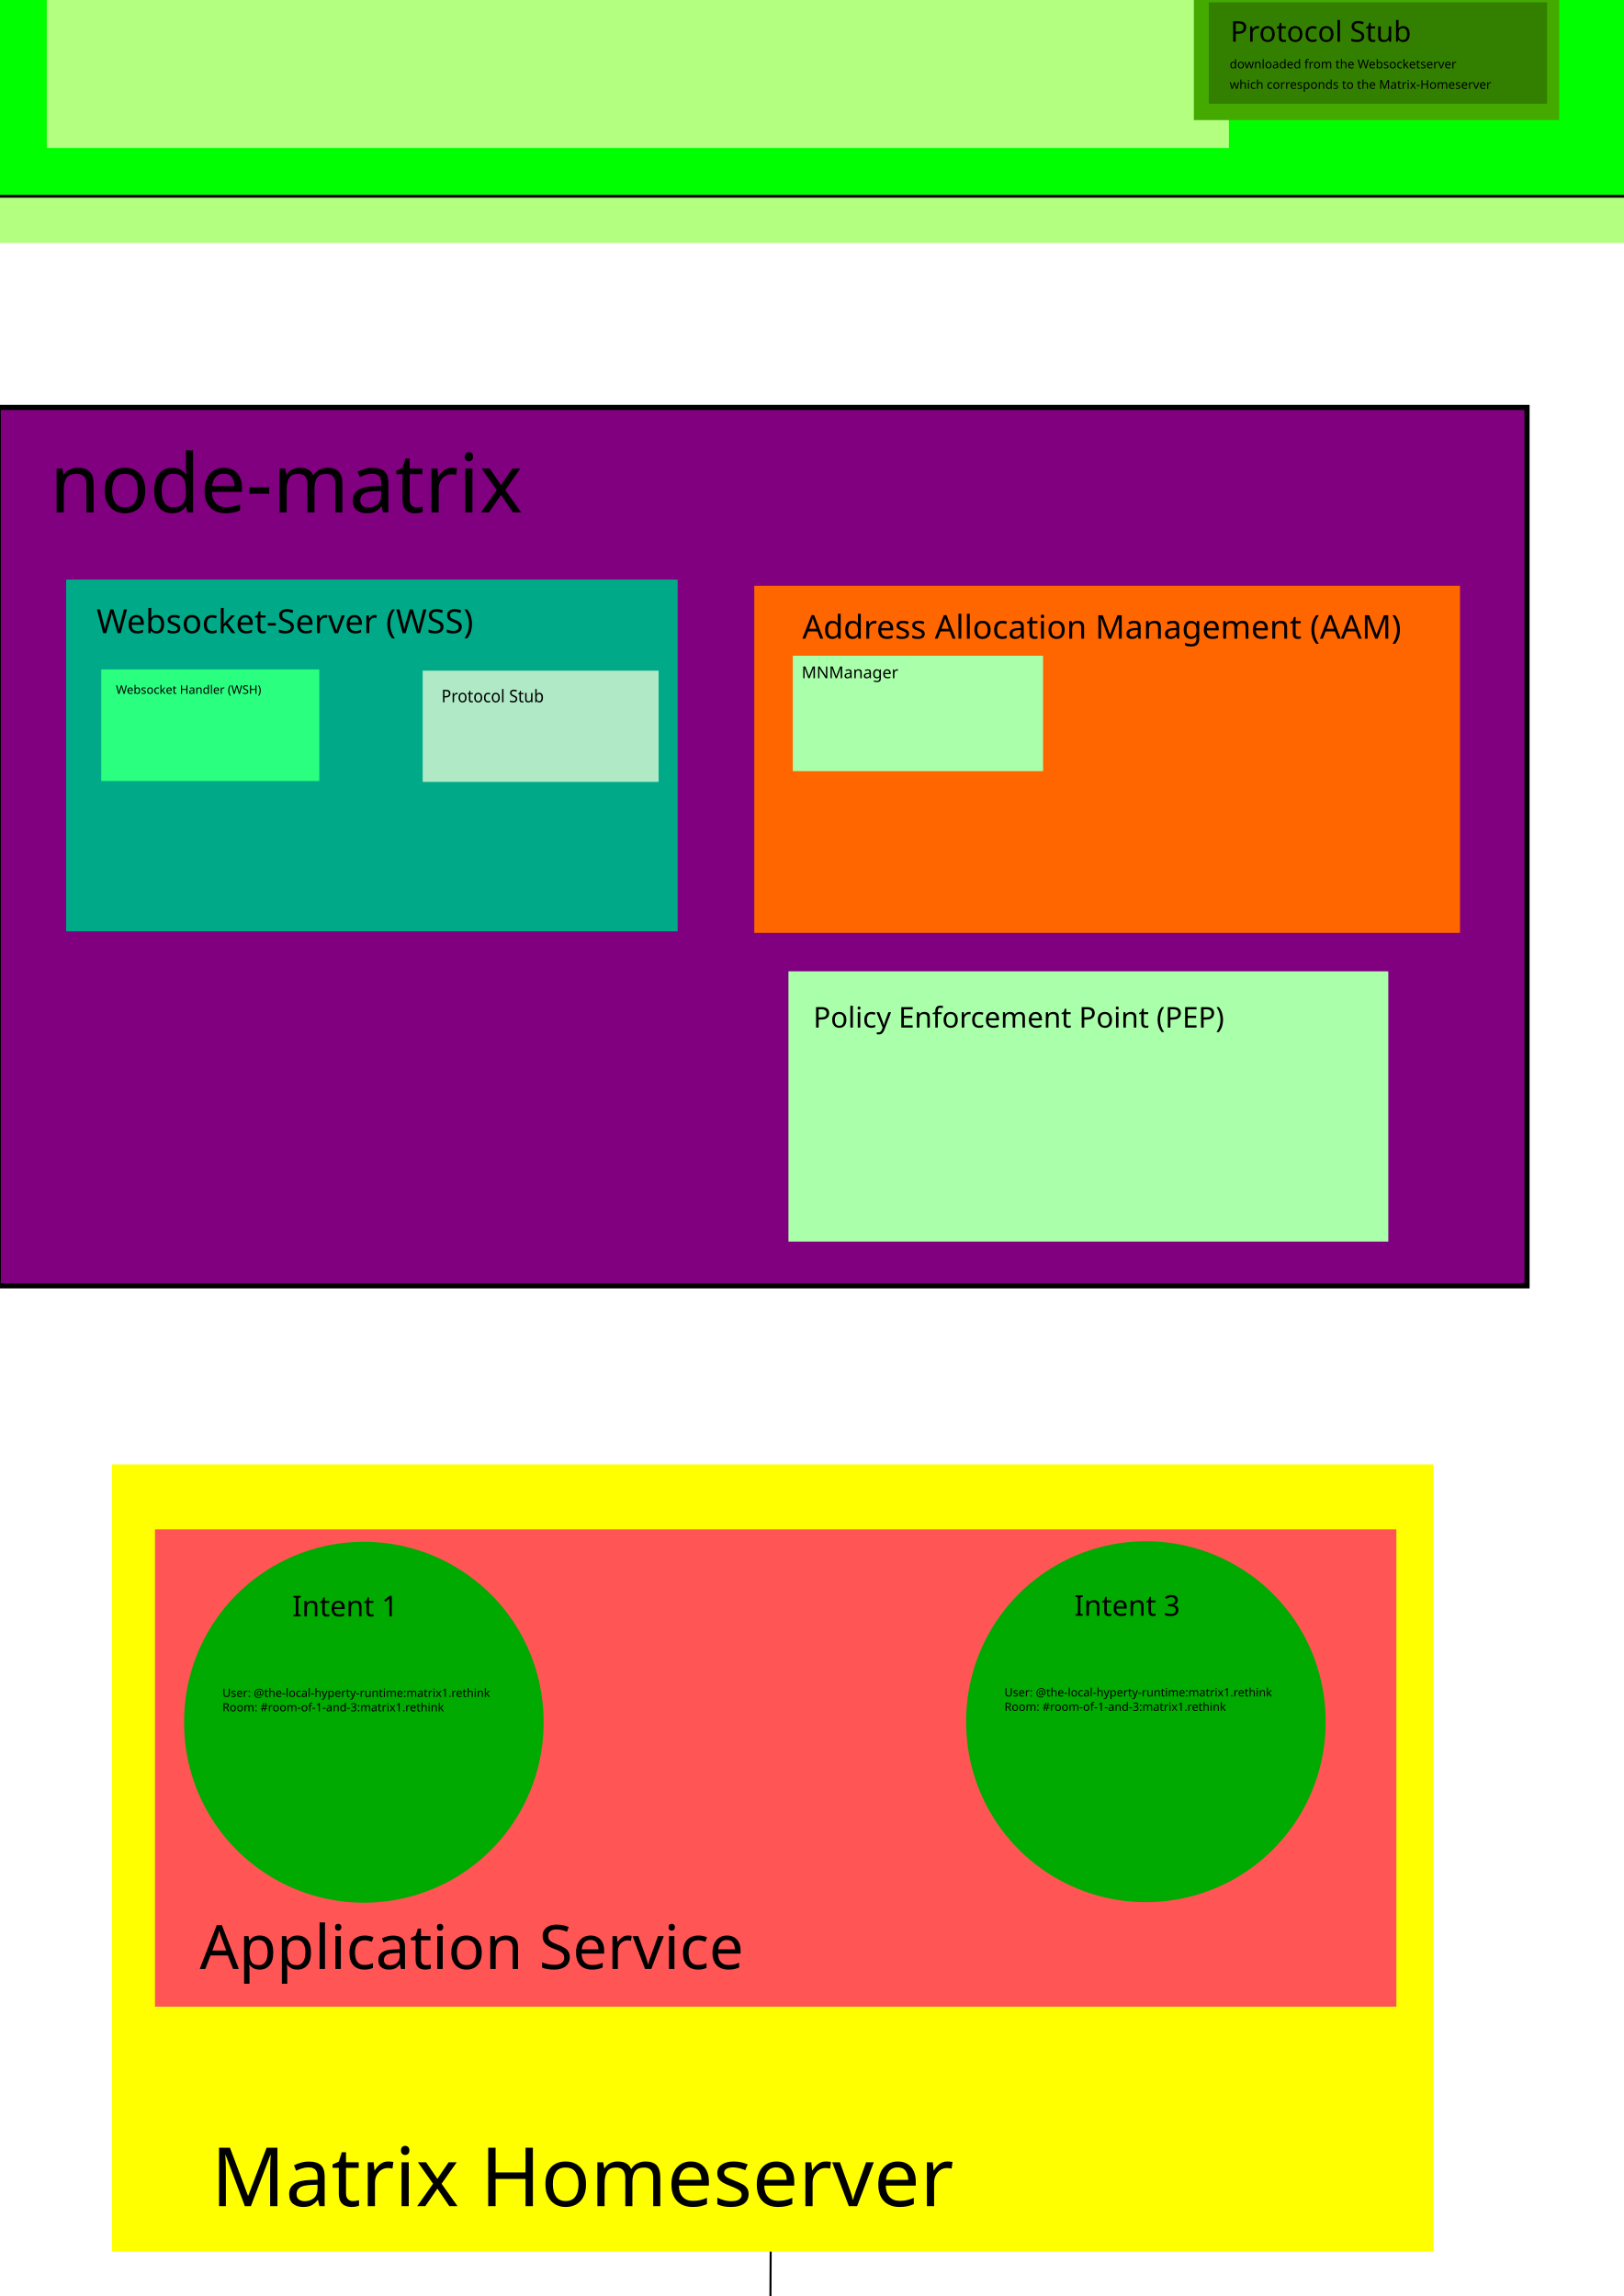
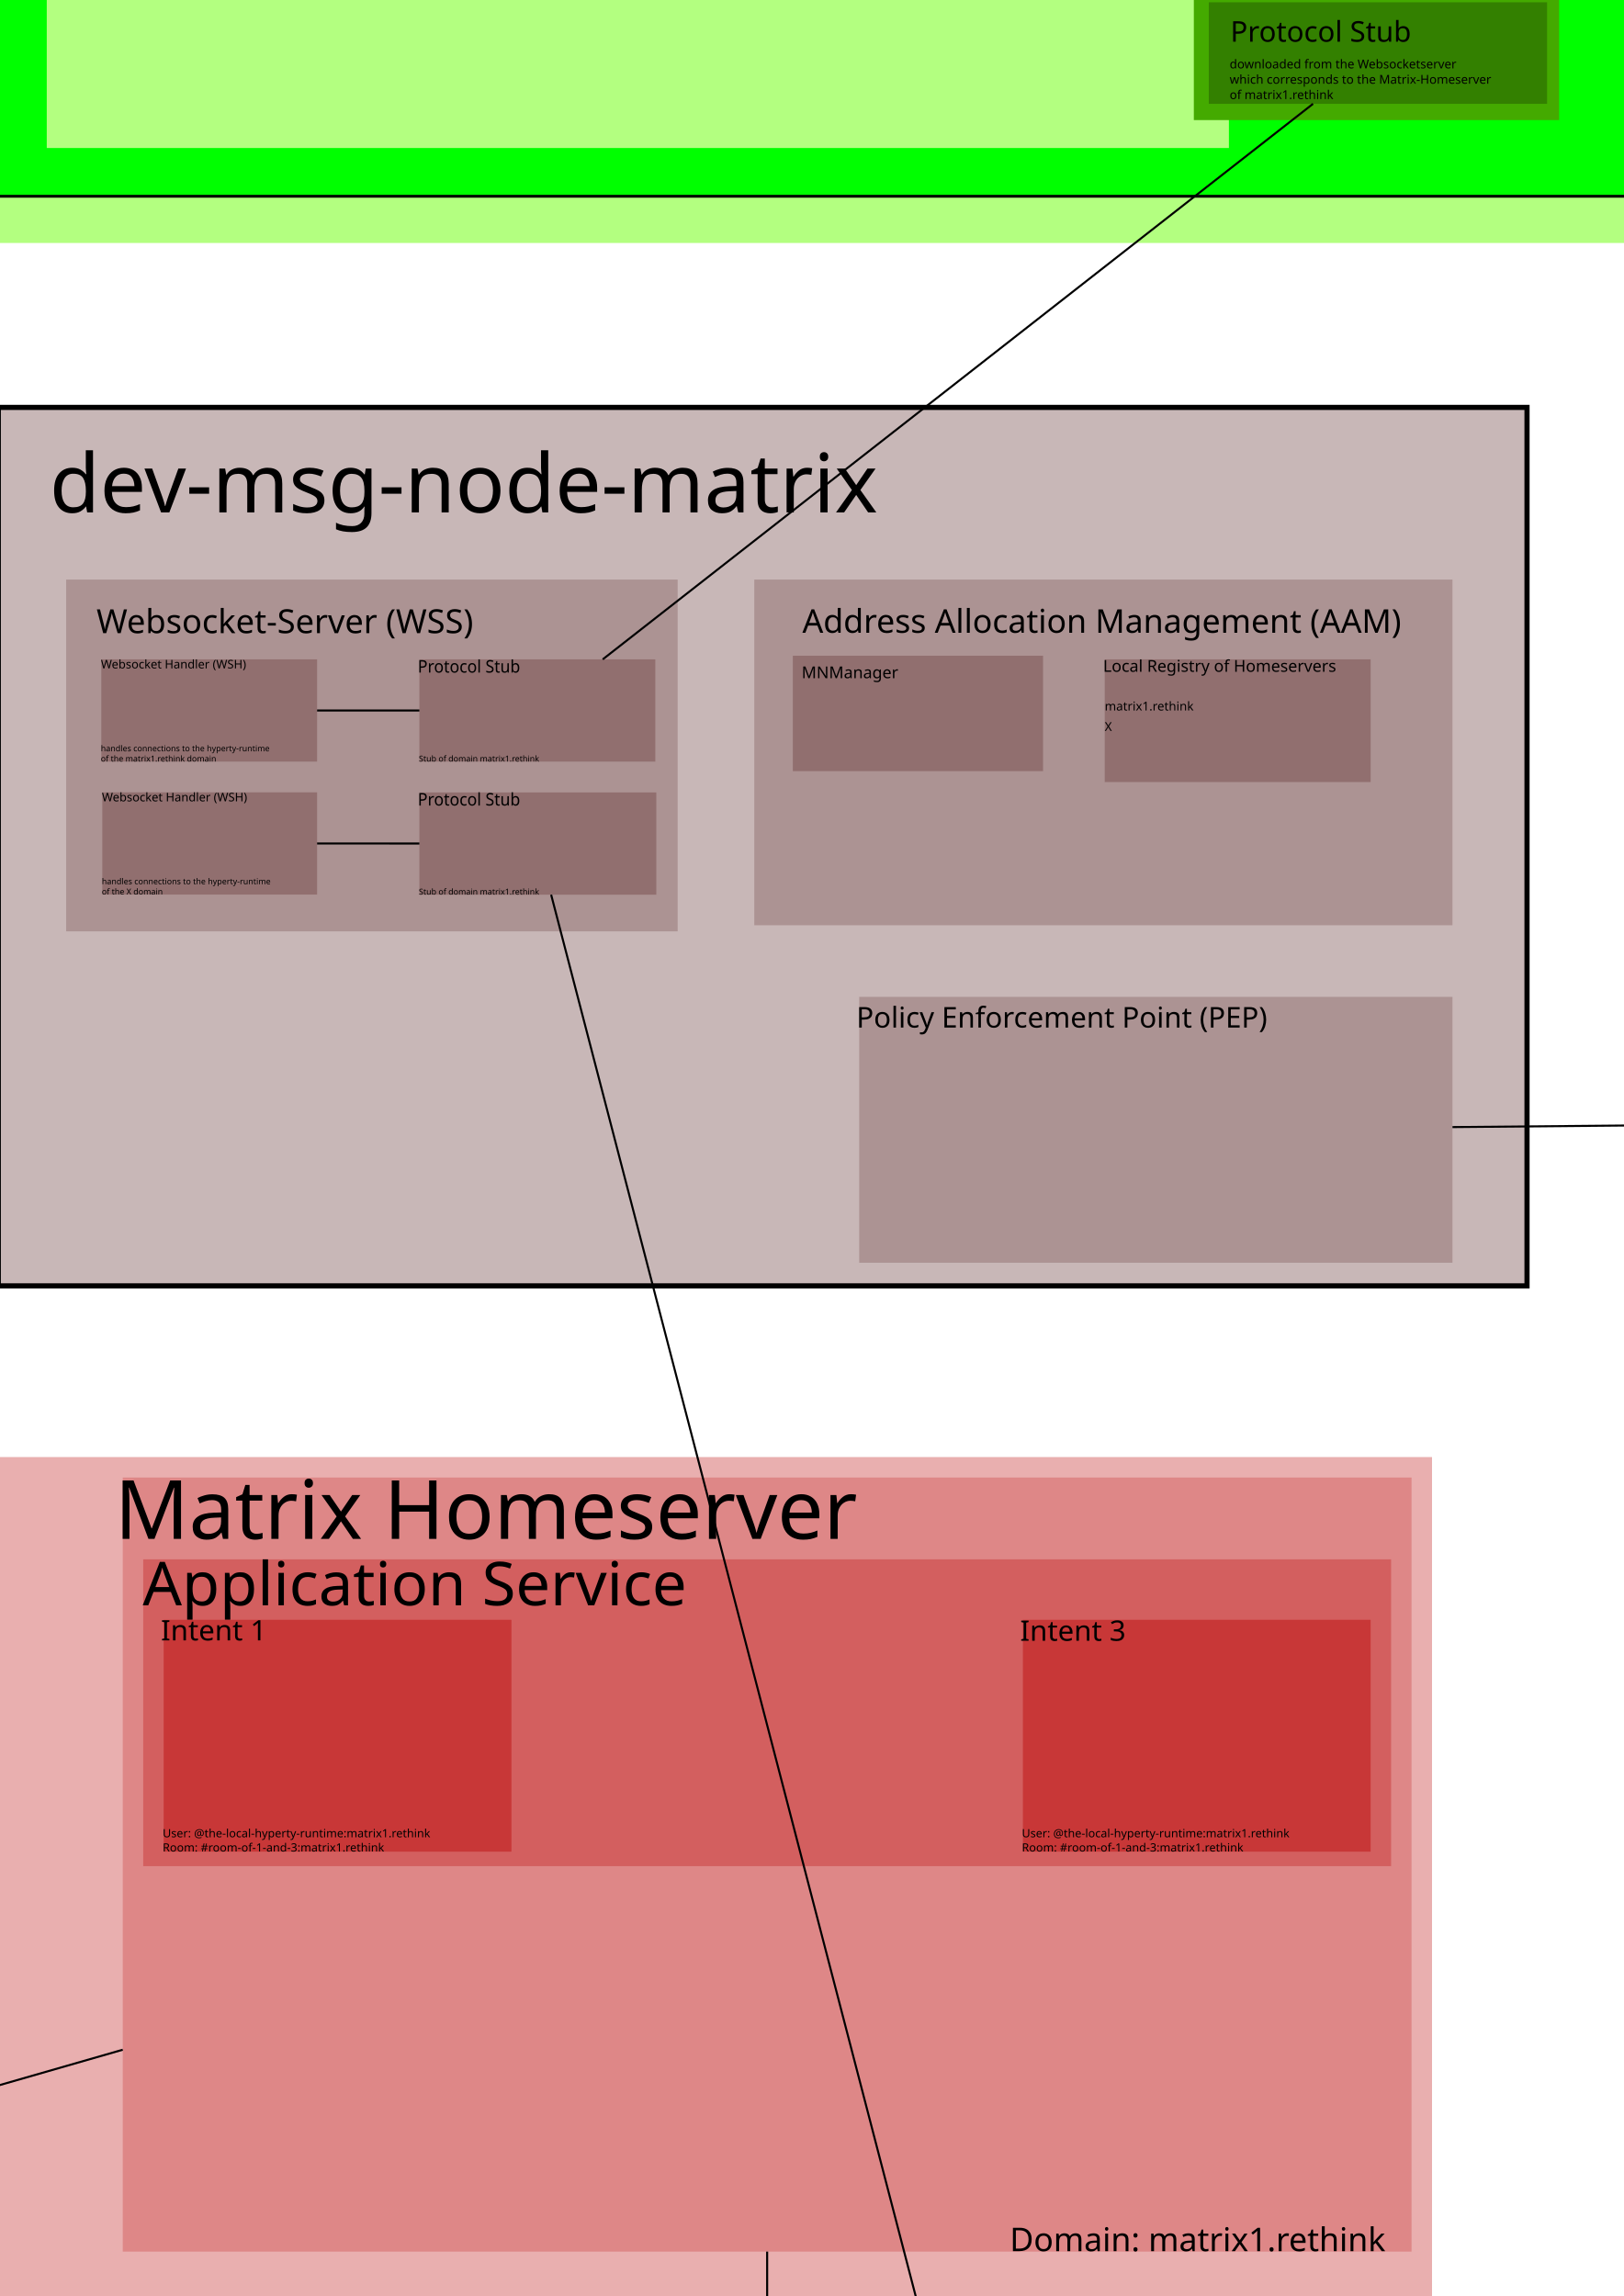
<svg xmlns="http://www.w3.org/2000/svg" width="210mm" height="297mm" id="svg2" version="1.1">
  <defs id="defs4" />
  <g id="layer1">
-     <rect style="fill:#800080;fill-rule:evenodd;stroke:#000000;stroke-width:2.512px;stroke-linecap:butt;stroke-linejoin:miter;stroke-opacity:1" id="rect2985" width="747.265" height="429.483" x="-0.829" y="199.179" />
-     <rect style="fill:#00aa88" id="rect3009" width="298.913" height="171.984" x="32.337" y="283.359" />
+     <rect style="fill:#e9afaf" id="rect3326" width="1370" height="820" x="-670" y="712.362" />
+     <rect style="fill:#c8b7b7;fill-rule:evenodd;stroke:#000000;stroke-width:2.512px;stroke-linecap:butt;stroke-linejoin:miter;stroke-opacity:1" id="rect2985" width="747.265" height="429.483" x="-0.829" y="199.179" />
+     <rect style="fill:#ac9393" id="rect3009" width="298.913" height="171.984" x="32.337" y="283.359" />
    <text xml:space="preserve" style="font-size:40px;font-style:normal;font-weight:normal;line-height:125%;letter-spacing:0px;word-spacing:0px;fill:#000000;fill-opacity:1;stroke:none;font-family:Sans" x="24.256" y="250.529" id="text2987">
-       <tspan id="tspan2989" x="24.256" y="250.529">node-matrix</tspan>
+       <tspan id="tspan2989" x="24.256" y="250.529">dev-msg-node-matrix</tspan>
    </text>
    <rect style="fill:#b3ff80" id="rect3057" width="882.143" height="482.857" x="-47.857" y="-364.066" />
    <rect style="fill:#00ff00;fill-rule:evenodd;stroke:#000000;stroke-width:1.38px;stroke-linecap:butt;stroke-linejoin:miter;stroke-opacity:1" id="rect2991" width="829.63" height="390.015" x="-20.764" y="-294.057" />
    <text xml:space="preserve" style="font-size:40px;font-style:normal;font-weight:normal;line-height:125%;letter-spacing:0px;word-spacing:0px;fill:#000000;fill-opacity:1;stroke:none;font-family:Sans" x="4.06" y="-239.63" id="text2993">
      <tspan id="tspan2995" x="4.06" y="-239.63">core-framework</tspan>
    </text>
-     <rect style="fill:#ffff00" id="rect2997" width="645.993" height="384.868" x="54.721" y="715.949" />
-     <text xml:space="preserve" style="font-size:40px;font-style:normal;font-weight:normal;line-height:125%;letter-spacing:0px;word-spacing:0px;fill:#000000;fill-opacity:1;stroke:none;font-family:Sans" x="103.208" y="1078.594" id="text2999">
-       <tspan x="103.208" y="1078.594" id="tspan3156">Matrix Homeserver</tspan>
-     </text>
-     <rect style="fill:#ff5555" id="rect3003" width="606.812" height="233.345" x="75.761" y="747.718" />
-     <text xml:space="preserve" style="font-size:40px;font-style:normal;font-weight:normal;line-height:125%;letter-spacing:0px;word-spacing:0px;fill:#000000;fill-opacity:1;stroke:none;font-family:Sans" x="97.612" y="962.655" id="text3005">
-       <tspan id="tspan3007" x="97.612" y="962.655" style="font-size:30px">Application Service</tspan>
+     <rect style="fill:#de8787" id="rect2997" width="630" height="378.455" x="60" y="722.362" />
+     <text xml:space="preserve" style="font-size:40px;font-style:normal;font-weight:normal;line-height:125%;letter-spacing:0px;word-spacing:0px;fill:#000000;fill-opacity:1;stroke:none;font-family:Sans" x="56.074" y="752.362" id="text2999">
+       <tspan x="56.074" y="752.362" id="tspan3156">Matrix Homeserver</tspan>
+     </text>
+     <rect style="fill:#d35f5f" id="rect3003" width="610" height="150" x="70" y="762.362" />
+     <text xml:space="preserve" style="font-size:39.712px;font-style:normal;font-weight:normal;line-height:125%;letter-spacing:0px;word-spacing:0px;fill:#000000;fill-opacity:1;stroke:none;font-family:Sans" x="69.264" y="790.515" id="text3005" transform="scale(1.007246,0.9928062)">
+       <tspan id="tspan3007" x="69.264" y="790.515" style="font-size:29.784px">Application Service</tspan>
    </text>
    <text xml:space="preserve" style="font-size:16.253px;font-style:normal;font-weight:normal;line-height:125%;letter-spacing:0px;word-spacing:0px;fill:#000000;fill-opacity:1;stroke:none;font-family:Sans" x="47.177" y="309.55" id="text3011">
      <tspan id="tspan3013" x="47.177" y="309.55">Websocket-Server (WSS)</tspan>
    </text>
-     <rect style="fill:#2aff80" id="rect3015" width="106.571" height="54.548" x="49.51" y="327.3" />
-     <text xml:space="preserve" style="font-size:5.811px;font-style:normal;font-weight:normal;line-height:125%;letter-spacing:0px;word-spacing:0px;fill:#000000;fill-opacity:1;stroke:none;font-family:Sans" x="56.683" y="339.231" id="text3017">
-       <tspan id="tspan3019" x="56.683" y="339.231">Websocket Handler (WSH)</tspan>
+     <rect style="fill:#916f6f" id="rect3015" width="105.49" height="50" x="49.51" y="322.362" />
+     <text xml:space="preserve" style="font-size:5.811px;font-style:normal;font-weight:normal;line-height:125%;letter-spacing:0px;word-spacing:0px;fill:#000000;fill-opacity:1;stroke:none;font-family:Sans" x="49.317" y="326.777" id="text3017">
+       <tspan id="tspan3019" x="49.317" y="326.777">Websocket Handler (WSH)</tspan>
    </text>
    <text xml:space="preserve" style="font-size:28px;font-style:normal;font-weight:normal;line-height:125%;letter-spacing:0px;word-spacing:0px;fill:#000000;fill-opacity:1;stroke:none;font-family:Sans" x="188.899" y="324.042" id="text3021">
      <tspan id="tspan3023" x="188.899" y="324.042" />
    </text>
-     <rect style="fill:#afe9c6" id="rect3025" width="115.326" height="54.385" x="206.617" y="327.888" />
-     <text xml:space="preserve" style="font-size:8.215px;font-style:normal;font-weight:normal;line-height:125%;letter-spacing:0px;word-spacing:0px;fill:#000000;fill-opacity:1;stroke:none;font-family:Sans" x="223.648" y="331.286" id="text3027" transform="scale(0.9648666,1.036413)">
-       <tspan id="tspan3029" x="223.648" y="331.286">Protocol Stub</tspan>
-     </text>
-     <rect style="fill:#ff6600" id="rect3031" width="344.966" height="169.706" x="368.718" y="286.389" />
-     <text xml:space="preserve" style="font-size:14px;font-style:normal;font-weight:normal;line-height:125%;letter-spacing:0px;word-spacing:0px;fill:#000000;fill-opacity:1;stroke:none;font-family:Sans" x="392.221" y="312.223" id="text3033">
-       <tspan id="tspan3035" x="392.221" y="312.223" style="font-size:16px">Address Allocation Management (AAM)</tspan>
-     </text>
-     <rect style="fill:#aaffaa" id="rect3043" width="122.321" height="56.429" x="387.554" y="320.587" />
+     <rect style="fill:#916f6f" id="rect3025" width="115.326" height="50" x="205" y="322.362" />
+     <text xml:space="preserve" style="font-size:8.215px;font-style:normal;font-weight:normal;line-height:125%;letter-spacing:0px;word-spacing:0px;fill:#000000;fill-opacity:1;stroke:none;font-family:Sans" x="211.658" y="317.278" id="text3027" transform="scale(0.9648666,1.036413)">
+       <tspan id="tspan3029" x="211.658" y="317.278">Protocol Stub</tspan>
+     </text>
+     <rect style="fill:#ac9393" id="rect3031" width="341.282" height="169.003" x="368.718" y="283.359" />
+     <text xml:space="preserve" style="font-size:14px;font-style:normal;font-weight:normal;line-height:125%;letter-spacing:0px;word-spacing:0px;fill:#000000;fill-opacity:1;stroke:none;font-family:Sans" x="392.221" y="309.358" id="text3033">
+       <tspan id="tspan3035" x="392.221" y="309.358" style="font-size:16px">Address Allocation Management (AAM)</tspan>
+     </text>
+     <rect style="fill:#916f6f" id="rect3043" width="122.321" height="56.429" x="387.554" y="320.587" />
    <text xml:space="preserve" style="font-size:10.57px;font-style:normal;font-weight:normal;line-height:125%;letter-spacing:0px;word-spacing:0px;fill:#000000;fill-opacity:1;stroke:none;font-family:Sans" x="391.86" y="331.584" id="text3037">
      <tspan id="tspan3039" x="391.86" y="331.584" style="font-size:8px">MNManager</tspan>
    </text>
-     <rect style="fill:#aaffaa" id="rect3045" width="293.214" height="132.143" x="385.412" y="474.873" />
-     <text xml:space="preserve" style="font-size:14px;font-style:normal;font-weight:normal;line-height:125%;letter-spacing:0px;word-spacing:0px;fill:#000000;fill-opacity:1;stroke:none;font-family:Sans" x="397.554" y="502.373" id="text3047">
-       <tspan id="tspan3049" x="397.554" y="502.373">Policy Enforcement Point (PEP)</tspan>
+     <rect style="fill:#ac9393" id="rect3045" width="290" height="130" x="420" y="487.362" />
+     <text xml:space="preserve" style="font-size:14px;font-style:normal;font-weight:normal;line-height:125%;letter-spacing:0px;word-spacing:0px;fill:#000000;fill-opacity:1;stroke:none;font-family:Sans" x="418.626" y="502.373" id="text3047">
+       <tspan id="tspan3049" x="418.626" y="502.373">Policy Enforcement Point (PEP)</tspan>
    </text>
    <text xml:space="preserve" style="font-size:14px;font-style:normal;font-weight:normal;line-height:125%;letter-spacing:0px;word-spacing:0px;fill:#000000;fill-opacity:1;stroke:none;font-family:Sans" x="-3.963" y="-312.551" id="text3059">
      <tspan id="tspan3061" x="-3.963" y="-312.551" style="font-size:48px">Browser or other JS engine</tspan>
    </text>
    <rect style="fill:#b3ff80" id="rect3063" width="577.857" height="122.143" x="22.857" y="-49.781" />
    <rect style="fill:#44aa00" id="rect3069" width="178.571" height="98.488" x="583.571" y="-39.781" />
    <text xml:space="preserve" style="font-size:14px;font-style:normal;font-weight:normal;line-height:125%;letter-spacing:0px;word-spacing:0px;fill:#000000;fill-opacity:1;stroke:none;font-family:Sans" x="65.714" y="-11.209" id="text3065">
      <tspan id="tspan3067" x="65.714" y="-11.209">Message Bus</tspan>
    </text>
    <text xml:space="preserve" style="font-size:14px;font-style:normal;font-weight:normal;line-height:125%;letter-spacing:0px;word-spacing:0px;fill:#000000;fill-opacity:1;stroke:none;font-family:Sans" x="601.464" y="-12.01" id="text3071">
      <tspan id="tspan3073" x="601.464" y="-12.01">Protocol Stub Socket</tspan>
    </text>
    <rect style="fill:#338000" id="rect3075" width="165.357" height="49.643" x="590.893" y="1.112" />
    <text xml:space="preserve" style="font-size:14px;font-style:normal;font-weight:normal;line-height:125%;letter-spacing:0px;word-spacing:0px;fill:#000000;fill-opacity:1;stroke:none;font-family:Sans" x="601.429" y="20.398" id="text3077">
      <tspan id="tspan3079" x="601.429" y="20.398">Protocol Stub</tspan>
    </text>
    <text xml:space="preserve" style="font-size:14px;font-style:normal;font-weight:normal;line-height:125%;letter-spacing:0px;word-spacing:0px;fill:#000000;fill-opacity:1;stroke:none;font-family:Sans" x="601.071" y="33.434" id="text3081">
      <tspan id="tspan3083" x="601.071" y="33.434" style="font-size:6px">downloaded from the Websocketserver</tspan>
-       <tspan x="601.071" y="43.434" style="font-size:6px" id="tspan3085">which corresponds to the Matrix-Homeserver</tspan>
+       <tspan x="601.071" y="40.934" style="font-size:6px" id="tspan3085">which corresponds to the Matrix-Homeserver</tspan>
+       <tspan x="601.071" y="48.434" style="font-size:6px" id="tspan3437">of matrix1.rethink</tspan>
    </text>
    <rect style="fill:#338000" id="rect3087" width="169.201" height="125.764" x="41.921" y="-205.278" />
    <text xml:space="preserve" style="font-size:14px;font-style:normal;font-weight:normal;line-height:125%;letter-spacing:0px;word-spacing:0px;fill:#000000;fill-opacity:1;stroke:none;font-family:Sans" x="52.023" y="-182.044" id="text3089">
      <tspan id="tspan3091" x="52.023" y="-182.044">Service Provider 1</tspan>
      <tspan x="52.023" y="-164.544" id="tspan3099">Sandbox</tspan>
    </text>
    <rect style="fill:#00aa00" id="rect3093" width="148.998" height="70.206" x="49.497" y="-159.316" />
    <text xml:space="preserve" style="font-size:14px;font-style:normal;font-weight:normal;line-height:125%;letter-spacing:0px;word-spacing:0px;fill:#000000;fill-opacity:1;stroke:none;font-family:Sans" x="58.084" y="-139.618" id="text3095">
      <tspan id="tspan3097" x="58.084" y="-139.618">Hyperty</tspan>
    </text>
    <rect style="fill:#338000" id="rect3087-4" width="169.201" height="125.764" x="228.042" y="-206.54" />
    <text xml:space="preserve" style="font-size:14px;font-style:normal;font-weight:normal;line-height:125%;letter-spacing:0px;word-spacing:0px;fill:#000000;fill-opacity:1;stroke:none;font-family:Sans" x="238.143" y="-183.307" id="text3089-4">
      <tspan id="tspan3091-7" x="238.143" y="-183.307">Service Provider 2</tspan>
      <tspan x="238.143" y="-165.807" id="tspan3099-4">Sandbox</tspan>
    </text>
    <rect style="fill:#00aa00" id="rect3093-3" width="148.998" height="70.206" x="235.618" y="-160.578" />
    <text xml:space="preserve" style="font-size:14px;font-style:normal;font-weight:normal;line-height:125%;letter-spacing:0px;word-spacing:0px;fill:#000000;fill-opacity:1;stroke:none;font-family:Sans" x="244.204" y="-140.881" id="text3095-7">
      <tspan id="tspan3097-9" x="244.204" y="-140.881">Hyperty</tspan>
    </text>
    <rect style="fill:#338000" id="rect3087-1" width="169.201" height="125.764" x="415.93" y="-206.035" />
    <text xml:space="preserve" style="font-size:14px;font-style:normal;font-weight:normal;line-height:125%;letter-spacing:0px;word-spacing:0px;fill:#000000;fill-opacity:1;stroke:none;font-family:Sans" x="426.032" y="-182.802" id="text3089-5">
      <tspan id="tspan3091-8" x="426.032" y="-182.802">Service Provider n</tspan>
      <tspan x="426.032" y="-165.302" id="tspan3099-6">Sandbox</tspan>
    </text>
    <rect style="fill:#00aa00" id="rect3093-1" width="148.998" height="70.206" x="423.506" y="-160.073" />
    <text xml:space="preserve" style="font-size:14px;font-style:normal;font-weight:normal;line-height:125%;letter-spacing:0px;word-spacing:0px;fill:#000000;fill-opacity:1;stroke:none;font-family:Sans" x="432.093" y="-140.375" id="text3095-5">
      <tspan id="tspan3097-5" x="432.093" y="-140.375">Hyperty</tspan>
    </text>
-     <path style="fill:#00aa00" id="path3162-9" d="m -156.429,740.219 a 59.286,59.286 0 1 1 -118.571,0 59.286,59.286 0 1 1 118.571,0 z" transform="matrix(1.481928,0,0,1.481928,497.5301,-254.9464)" />
-     <text xml:space="preserve" style="font-size:14px;font-style:normal;font-weight:normal;line-height:125%;letter-spacing:0px;word-spacing:0px;fill:#000000;fill-opacity:1;stroke:none;font-family:Sans" x="142.857" y="790.219" id="text3164-9">
-       <tspan x="142.857" y="790.219" id="tspan3192">Intent 1</tspan>
-     </text>
-     <text xml:space="preserve" style="font-size:5.65px;font-style:normal;font-weight:normal;line-height:125%;letter-spacing:0px;word-spacing:0px;fill:#000000;fill-opacity:1;stroke:none;font-family:Sans" x="108.702" y="829.647" id="text3196">
-       <tspan id="tspan3198" x="108.702" y="829.647">User: @the-local-hyperty-runtime:matrix1.rethink</tspan>
-       <tspan x="108.702" y="836.709" id="tspan3221">Room: #room-of-1-and-3:matrix1.rethink</tspan>
-     </text>
-     <path style="fill:#00aa00" id="path3162-9-9" d="m -156.429,740.219 a 59.286,59.286 0 1 1 -118.571,0 59.286,59.286 0 1 1 118.571,0 z" transform="matrix(1.481928,0,0,1.481928,879.8026,-255.2061)" />
-     <text xml:space="preserve" style="font-size:14px;font-style:normal;font-weight:normal;line-height:125%;letter-spacing:0px;word-spacing:0px;fill:#000000;fill-opacity:1;stroke:none;font-family:Sans" x="525.13" y="789.96" id="text3164-9-0">
-       <tspan x="525.13" y="789.96" id="tspan3192-8">Intent 3</tspan>
-     </text>
-     <text xml:space="preserve" style="font-size:5.65px;font-style:normal;font-weight:normal;line-height:125%;letter-spacing:0px;word-spacing:0px;fill:#000000;fill-opacity:1;stroke:none;font-family:Sans" x="490.975" y="829.387" id="text3196-4">
-       <tspan id="tspan3198-1" x="490.975" y="829.387">User: @the-local-hyperty-runtime:matrix1.rethink</tspan>
-       <tspan x="490.975" y="836.449" id="tspan3221-8">Room: #room-of-1-and-3:matrix1.rethink</tspan>
-     </text>
-     <rect style="fill:#ffff00" id="rect2997-5" width="688.419" height="384.868" x="31.352" y="1133.629" />
-     <text xml:space="preserve" style="font-size:40px;font-style:normal;font-weight:normal;line-height:125%;letter-spacing:0px;word-spacing:0px;fill:#000000;fill-opacity:1;stroke:none;font-family:Sans" x="53.777" y="1339.05" id="text2999-9">
-       <tspan x="53.777" y="1339.05" id="tspan3156-1">Matrix Homeserver of Domain X</tspan>
+     <rect style="fill:#c83737" id="rect3190" width="170" height="113.351" x="80" y="791.932" />
+     <text xml:space="preserve" style="font-size:13.899px;font-style:normal;font-weight:normal;line-height:125%;letter-spacing:0px;word-spacing:0px;fill:#000000;fill-opacity:1;stroke:none;font-family:Sans" x="78.06" y="807.803" id="text3164-9" transform="scale(1.007246,0.9928062)">
+       <tspan x="78.06" y="807.803" id="tspan3192">Intent 1</tspan>
+     </text>
+     <text xml:space="preserve" style="font-size:5.609px;font-style:normal;font-weight:normal;line-height:125%;letter-spacing:0px;word-spacing:0px;fill:#000000;fill-opacity:1;stroke:none;font-family:Sans" x="78.937" y="904.752" id="text3196" transform="scale(1.007246,0.9928062)">
+       <tspan id="tspan3198" x="78.937" y="904.752">User: @the-local-hyperty-runtime:matrix1.rethink</tspan>
+       <tspan x="78.937" y="911.764" id="tspan3221">Room: #room-of-1-and-3:matrix1.rethink</tspan>
+     </text>
+     <rect style="fill:#c83737" id="rect3190-6" width="170" height="113.351" x="500" y="791.932" />
+     <text xml:space="preserve" style="font-size:13.899px;font-style:normal;font-weight:normal;line-height:125%;letter-spacing:0px;word-spacing:0px;fill:#000000;fill-opacity:1;stroke:none;font-family:Sans" x="495.039" y="807.986" id="text3164-9-0" transform="scale(1.007246,0.9928062)">
+       <tspan x="495.039" y="807.986" id="tspan3192-8">Intent 3</tspan>
+     </text>
+     <text xml:space="preserve" style="font-size:5.609px;font-style:normal;font-weight:normal;line-height:125%;letter-spacing:0px;word-spacing:0px;fill:#000000;fill-opacity:1;stroke:none;font-family:Sans" x="495.916" y="904.752" id="text3196-4" transform="scale(1.007246,0.9928062)">
+       <tspan id="tspan3198-1" x="495.916" y="904.752">User: @the-local-hyperty-runtime:matrix1.rethink</tspan>
+       <tspan x="495.916" y="911.764" id="tspan3221-8">Room: #room-of-1-and-3:matrix1.rethink</tspan>
+     </text>
+     <rect style="fill:#de8787" id="rect2997-5" width="630" height="390" x="60" y="1132.362" />
+     <text xml:space="preserve" style="font-size:40px;font-style:normal;font-weight:normal;line-height:125%;letter-spacing:0px;word-spacing:0px;fill:#000000;fill-opacity:1;stroke:none;font-family:Sans" x="56.074" y="1162.753" id="text2999-9">
+       <tspan x="56.074" y="1162.753" id="tspan3156-1">Matrix Homeserver</tspan>
+       <tspan x="56.074" y="1212.753" id="tspan3131" />
    </text>
    <rect style="fill:#b3ff80" id="rect3057-7" width="882.143" height="482.857" x="-53.929" y="1578.076" />
    <rect style="fill:#00ff00;fill-rule:evenodd;stroke:#000000;stroke-width:1.38px;stroke-linecap:butt;stroke-linejoin:miter;stroke-opacity:1" id="rect2991-3" width="829.63" height="390.015" x="-26.836" y="1648.086" />
    <text xml:space="preserve" style="font-size:40px;font-style:normal;font-weight:normal;line-height:125%;letter-spacing:0px;word-spacing:0px;fill:#000000;fill-opacity:1;stroke:none;font-family:Sans" x="-2.011" y="1702.513" id="text2993-6">
      <tspan id="tspan2995-3" x="-2.011" y="1702.513">core-framework</tspan>
    </text>
    <text xml:space="preserve" style="font-size:14px;font-style:normal;font-weight:normal;line-height:125%;letter-spacing:0px;word-spacing:0px;fill:#000000;fill-opacity:1;stroke:none;font-family:Sans" x="-10.034" y="1629.592" id="text3059-7">
      <tspan id="tspan3061-5" x="-10.034" y="1629.592" style="font-size:48px">Browser or other JS engine</tspan>
    </text>
    <rect style="fill:#b3ff80" id="rect3063-9" width="577.857" height="122.143" x="16.786" y="1892.362" />
    <rect style="fill:#44aa00" id="rect3069-0" width="178.571" height="98.488" x="577.5" y="1902.362" />
    <text xml:space="preserve" style="font-size:14px;font-style:normal;font-weight:normal;line-height:125%;letter-spacing:0px;word-spacing:0px;fill:#000000;fill-opacity:1;stroke:none;font-family:Sans" x="59.643" y="1930.934" id="text3065-2">
      <tspan id="tspan3067-9" x="59.643" y="1930.934">Message Bus</tspan>
    </text>
    <text xml:space="preserve" style="font-size:14px;font-style:normal;font-weight:normal;line-height:125%;letter-spacing:0px;word-spacing:0px;fill:#000000;fill-opacity:1;stroke:none;font-family:Sans" x="595.393" y="1930.133" id="text3071-1">
      <tspan id="tspan3073-0" x="595.393" y="1930.133">Protocol Stub Socket</tspan>
    </text>
    <rect style="fill:#338000" id="rect3075-7" width="165.357" height="49.643" x="584.821" y="1943.255" />
    <text xml:space="preserve" style="font-size:14px;font-style:normal;font-weight:normal;line-height:125%;letter-spacing:0px;word-spacing:0px;fill:#000000;fill-opacity:1;stroke:none;font-family:Sans" x="595.357" y="1962.541" id="text3077-0">
      <tspan id="tspan3079-3" x="595.357" y="1962.541">Protocol Stub</tspan>
    </text>
    <text xml:space="preserve" style="font-size:14px;font-style:normal;font-weight:normal;line-height:125%;letter-spacing:0px;word-spacing:0px;fill:#000000;fill-opacity:1;stroke:none;font-family:Sans" x="595" y="1975.576" id="text3081-4">
      <tspan id="tspan3083-5" x="595" y="1975.576" style="font-size:6px">downloaded from the Websocketserver</tspan>
      <tspan x="595" y="1983.076" style="font-size:6px" id="tspan3085-3">which corresponds to the Matrix-Homeserver</tspan>
    </text>
    <rect style="fill:#338000" id="rect3087-3" width="169.201" height="125.764" x="35.85" y="1736.865" />
    <text xml:space="preserve" style="font-size:14px;font-style:normal;font-weight:normal;line-height:125%;letter-spacing:0px;word-spacing:0px;fill:#000000;fill-opacity:1;stroke:none;font-family:Sans" x="45.951" y="1760.099" id="text3089-41">
-       <tspan id="tspan3091-3" x="45.951" y="1760.099">Service Provider 1</tspan>
+       <tspan id="tspan3091-3" x="45.951" y="1760.099">Service Provider 3</tspan>
      <tspan x="45.951" y="1777.599" id="tspan3099-5">Sandbox</tspan>
    </text>
    <rect style="fill:#00aa00" id="rect3093-32" width="148.998" height="70.206" x="43.426" y="1782.827" />
    <text xml:space="preserve" style="font-size:14px;font-style:normal;font-weight:normal;line-height:125%;letter-spacing:0px;word-spacing:0px;fill:#000000;fill-opacity:1;stroke:none;font-family:Sans" x="52.012" y="1802.525" id="text3095-9">
      <tspan id="tspan3097-7" x="52.012" y="1802.525">Hyperty</tspan>
    </text>
    <rect style="fill:#338000" id="rect3087-4-2" width="169.201" height="125.764" x="221.97" y="1735.602" />
    <text xml:space="preserve" style="font-size:14px;font-style:normal;font-weight:normal;line-height:125%;letter-spacing:0px;word-spacing:0px;fill:#000000;fill-opacity:1;stroke:none;font-family:Sans" x="232.072" y="1758.836" id="text3089-4-7">
-       <tspan id="tspan3091-7-8" x="232.072" y="1758.836">Service Provider 2</tspan>
+       <tspan id="tspan3091-7-8" x="232.072" y="1758.836">Service Provider m</tspan>
      <tspan x="232.072" y="1776.336" id="tspan3099-4-6">Sandbox</tspan>
    </text>
    <rect style="fill:#00aa00" id="rect3093-3-4" width="148.998" height="70.206" x="229.547" y="1781.564" />
    <text xml:space="preserve" style="font-size:14px;font-style:normal;font-weight:normal;line-height:125%;letter-spacing:0px;word-spacing:0px;fill:#000000;fill-opacity:1;stroke:none;font-family:Sans" x="238.133" y="1801.262" id="text3095-7-1">
      <tspan id="tspan3097-9-2" x="238.133" y="1801.262">Hyperty</tspan>
    </text>
    <rect style="fill:#338000" id="rect3087-1-0" width="169.201" height="125.764" x="409.859" y="1736.107" />
    <text xml:space="preserve" style="font-size:14px;font-style:normal;font-weight:normal;line-height:125%;letter-spacing:0px;word-spacing:0px;fill:#000000;fill-opacity:1;stroke:none;font-family:Sans" x="419.96" y="1759.341" id="text3089-5-0">
-       <tspan id="tspan3091-8-7" x="419.96" y="1759.341">Service Provider n</tspan>
+       <tspan id="tspan3091-8-7" x="419.96" y="1759.341">Service Provider m+1</tspan>
      <tspan x="419.96" y="1776.841" id="tspan3099-6-9">Sandbox</tspan>
    </text>
    <rect style="fill:#00aa00" id="rect3093-1-2" width="148.998" height="70.206" x="417.435" y="1782.07" />
    <text xml:space="preserve" style="font-size:14px;font-style:normal;font-weight:normal;line-height:125%;letter-spacing:0px;word-spacing:0px;fill:#000000;fill-opacity:1;stroke:none;font-family:Sans" x="426.021" y="1801.767" id="text3095-5-1">
      <tspan id="tspan3097-5-8" x="426.021" y="1801.767">Hyperty</tspan>
    </text>
-     <path style="fill:none;stroke:#000000;stroke-width:1px;stroke-linecap:butt;stroke-linejoin:miter;stroke-opacity:1" d="m 376.724,1100.817 -0.169,32.812" id="path3466">
+     <path style="fill:none;stroke:#000000;stroke-width:1px;stroke-linecap:butt;stroke-linejoin:miter;stroke-opacity:1" d="m 375,1100.817 0,31.545" id="path3466">
      </path>
+     <text xml:space="preserve" style="font-size:40px;font-style:normal;font-weight:normal;line-height:125%;letter-spacing:0px;word-spacing:0px;fill:#000000;fill-opacity:1;stroke:none;font-family:Sans" x="493.594" y="1100.591" id="text3106">
+       <tspan id="tspan3108" x="493.594" y="1100.591" style="font-size:16px">Domain: matrix1.rethink</tspan>
+     </text>
+     <text xml:space="preserve" style="font-size:40px;font-style:normal;font-weight:normal;line-height:125%;letter-spacing:0px;word-spacing:0px;fill:#000000;fill-opacity:1;stroke:none;font-family:Sans" x="606.945" y="1522.136" id="text3106-3">
+       <tspan id="tspan3108-3" x="606.945" y="1522.136" style="font-size:16px">Domain: X</tspan>
+     </text>
+     <rect style="fill:#34d0fc" id="rect3133" width="602" height="348" x="920" y="762.362" />
+     <text xml:space="preserve" style="font-size:40px;font-style:normal;font-weight:normal;line-height:125%;letter-spacing:0px;word-spacing:0px;fill:#000000;fill-opacity:1;stroke:none;font-family:Sans" x="917.754" y="792.753" id="text3135">
+       <tspan id="tspan3137" x="917.754" y="792.753">Golbal reTHINK Registry</tspan>
+     </text>
+     <rect style="fill:#34d0fc" id="rect3133-6" width="602" height="348" x="920" y="1162.362" />
+     <text xml:space="preserve" style="font-size:40px;font-style:normal;font-weight:normal;line-height:125%;letter-spacing:0px;word-spacing:0px;fill:#000000;fill-opacity:1;stroke:none;font-family:Sans" x="917.754" y="1192.753" id="text3135-4">
+       <tspan x="917.754" y="1192.753" id="tspan3186">Golbal reTHINK Discovery</tspan>
+     </text>
+     <path style="fill:none;stroke:#000000;stroke-width:1px;stroke-linecap:butt;stroke-linejoin:miter;stroke-opacity:1" d="M 294.623,322.362 641.84,50.755" id="path3233" />
+     <path style="fill:none;stroke:#000000;stroke-width:1px;stroke-linecap:butt;stroke-linejoin:miter;stroke-opacity:1" d="m 205,347.362 -50,0" id="path3235" />
+     <rect style="fill:#916f6f" id="rect3237" width="130" height="60" x="540" y="322.362" />
+     <text xml:space="preserve" style="font-size:10.57px;font-style:normal;font-weight:normal;line-height:125%;letter-spacing:0px;word-spacing:0px;fill:#000000;fill-opacity:1;stroke:none;font-family:Sans" x="539.215" y="328.44" id="text3037-9">
+       <tspan id="tspan3039-6" x="539.215" y="328.44" style="font-size:8px">Local Registry of Homeservers</tspan>
+     </text>
+     <text xml:space="preserve" style="font-size:10.57px;font-style:normal;font-weight:normal;line-height:125%;letter-spacing:0px;word-spacing:0px;fill:#000000;fill-opacity:1;stroke:none;font-family:Sans" x="540" y="347.362" id="text3037-9-5">
+       <tspan id="tspan3039-6-5" x="540" y="347.362" style="font-size:6px">matrix1.rethink</tspan>
+       <tspan x="540" y="357.362" style="font-size:6px" id="tspan3281">X</tspan>
+     </text>
+     <rect style="fill:#de8787" id="rect2997-5-5" width="630" height="386.135" x="-660" y="925.442" />
+     <text xml:space="preserve" style="font-size:40px;font-style:normal;font-weight:normal;line-height:125%;letter-spacing:0px;word-spacing:0px;fill:#000000;fill-opacity:1;stroke:none;font-family:Sans" x="-663.926" y="955.833" id="text2999-9-2">
+       <tspan x="-663.926" y="955.833" id="tspan3156-1-9">Matrix Homeserver</tspan>
+       <tspan x="-663.926" y="1005.833" id="tspan3131-6" />
+     </text>
+     <text xml:space="preserve" style="font-size:40px;font-style:normal;font-weight:normal;line-height:125%;letter-spacing:0px;word-spacing:0px;fill:#000000;fill-opacity:1;stroke:none;font-family:Sans" x="-113.055" y="1311.351" id="text3106-3-9">
+       <tspan id="tspan3108-3-6" x="-113.055" y="1311.351" style="font-size:16px">Domain: Y</tspan>
+     </text>
+     <path style="fill:none;stroke:#000000;stroke-width:1px;stroke-linecap:butt;stroke-linejoin:miter;stroke-opacity:1" d="m -30,1209.883 90,26.107" id="path3316" />
+     <path style="fill:none;stroke:#000000;stroke-width:1px;stroke-linecap:butt;stroke-linejoin:miter;stroke-opacity:1" d="m 60,1002.117 -90,25.865" id="path3324" />
+     <text xml:space="preserve" style="font-size:40px;font-style:normal;font-weight:normal;line-height:125%;letter-spacing:0px;word-spacing:0px;fill:#000000;fill-opacity:1;stroke:none;font-family:Sans" x="-674.711" y="748.831" id="text3328">
+       <tspan id="tspan3330" x="-674.711" y="748.831" style="font-size:48px">Matrix Network</tspan>
+     </text>
+     <rect style="fill:#34d0fc" id="rect3133-4" width="602" height="348" x="920" y="372.362" />
+     <text xml:space="preserve" style="font-size:40px;font-style:normal;font-weight:normal;line-height:125%;letter-spacing:0px;word-spacing:0px;fill:#000000;fill-opacity:1;stroke:none;font-family:Sans" x="917.754" y="402.753" id="text3135-5">
+       <tspan id="tspan3137-1" x="917.754" y="402.753">Policy Management</tspan>
+     </text>
+     <path style="fill:none;stroke:#000000;stroke-width:1px;stroke-linecap:butt;stroke-linejoin:miter;stroke-opacity:1" d="M 710,551.036 920,549.115" id="path3356" />
+     <rect style="fill:#916f6f" id="rect3015-1" width="105" height="50" x="50" y="387.362" />
+     <rect style="fill:#916f6f" id="rect3025-8" width="115.817" height="50" x="205" y="387.419" />
+     <path style="fill:none;stroke:#000000;stroke-width:1px;stroke-linecap:butt;stroke-linejoin:miter;stroke-opacity:1" d="m 205,412.398 -50,-0.018" id="path3235-1" />
+     <text xml:space="preserve" style="font-size:5.811px;font-style:normal;font-weight:normal;line-height:125%;letter-spacing:0px;word-spacing:0px;fill:#000000;fill-opacity:1;stroke:none;font-family:Sans" x="49.807" y="391.777" id="text3017-8">
+       <tspan x="49.807" y="391.777" id="tspan3403">Websocket Handler (WSH)</tspan>
+     </text>
+     <text xml:space="preserve" style="font-size:40px;font-style:normal;font-weight:normal;line-height:125%;letter-spacing:0px;word-spacing:0px;fill:#000000;fill-opacity:1;stroke:none;font-family:Sans" x="49.779" y="432.306" id="text3407">
+       <tspan id="tspan3409" x="49.779" y="432.306" style="font-size:4px">handles connections to the hyperty-runtime</tspan>
+       <tspan x="49.779" y="437.306" style="font-size:4px" id="tspan3411">of the X domain</tspan>
+     </text>
+     <text xml:space="preserve" style="font-size:40px;font-style:normal;font-weight:normal;line-height:125%;letter-spacing:0px;word-spacing:0px;fill:#000000;fill-opacity:1;stroke:none;font-family:Sans" x="49.289" y="367.306" id="text3407-9">
+       <tspan id="tspan3409-6" x="49.289" y="367.306" style="font-size:4px">handles connections to the hyperty-runtime</tspan>
+       <tspan x="49.289" y="372.306" style="font-size:4px" id="tspan3411-1">of the matrix1.rethink domain</tspan>
+     </text>
+     <text xml:space="preserve" style="font-size:40px;font-style:normal;font-weight:normal;line-height:125%;letter-spacing:0px;word-spacing:0px;fill:#000000;fill-opacity:1;stroke:none;font-family:Sans" x="204.736" y="372.306" id="text3407-9-4">
+       <tspan x="204.736" y="372.306" style="font-size:4px" id="tspan3411-1-4">Stub of domain matrix1.rethink</tspan>
+     </text>
+     <text xml:space="preserve" style="font-size:8.215px;font-style:normal;font-weight:normal;line-height:125%;letter-spacing:0px;word-spacing:0px;fill:#000000;fill-opacity:1;stroke:none;font-family:Sans" x="211.658" y="379.994" id="text3027-3" transform="scale(0.9648666,1.036413)">
+       <tspan id="tspan3029-4" x="211.658" y="379.994">Protocol Stub</tspan>
+     </text>
+     <text xml:space="preserve" style="font-size:40px;font-style:normal;font-weight:normal;line-height:125%;letter-spacing:0px;word-spacing:0px;fill:#000000;fill-opacity:1;stroke:none;font-family:Sans" x="204.736" y="437.362" id="text3407-9-4-4">
+       <tspan x="204.736" y="437.362" style="font-size:4px" id="tspan3411-1-4-6">Stub of domain matrix1.rethink</tspan>
+     </text>
+     <path style="fill:none;stroke:#000000;stroke-width:1px;stroke-linecap:butt;stroke-linejoin:miter;stroke-opacity:1" d="M 269.41,437.419 661.045,1943.255" id="path3516" />
  </g>
</svg>
